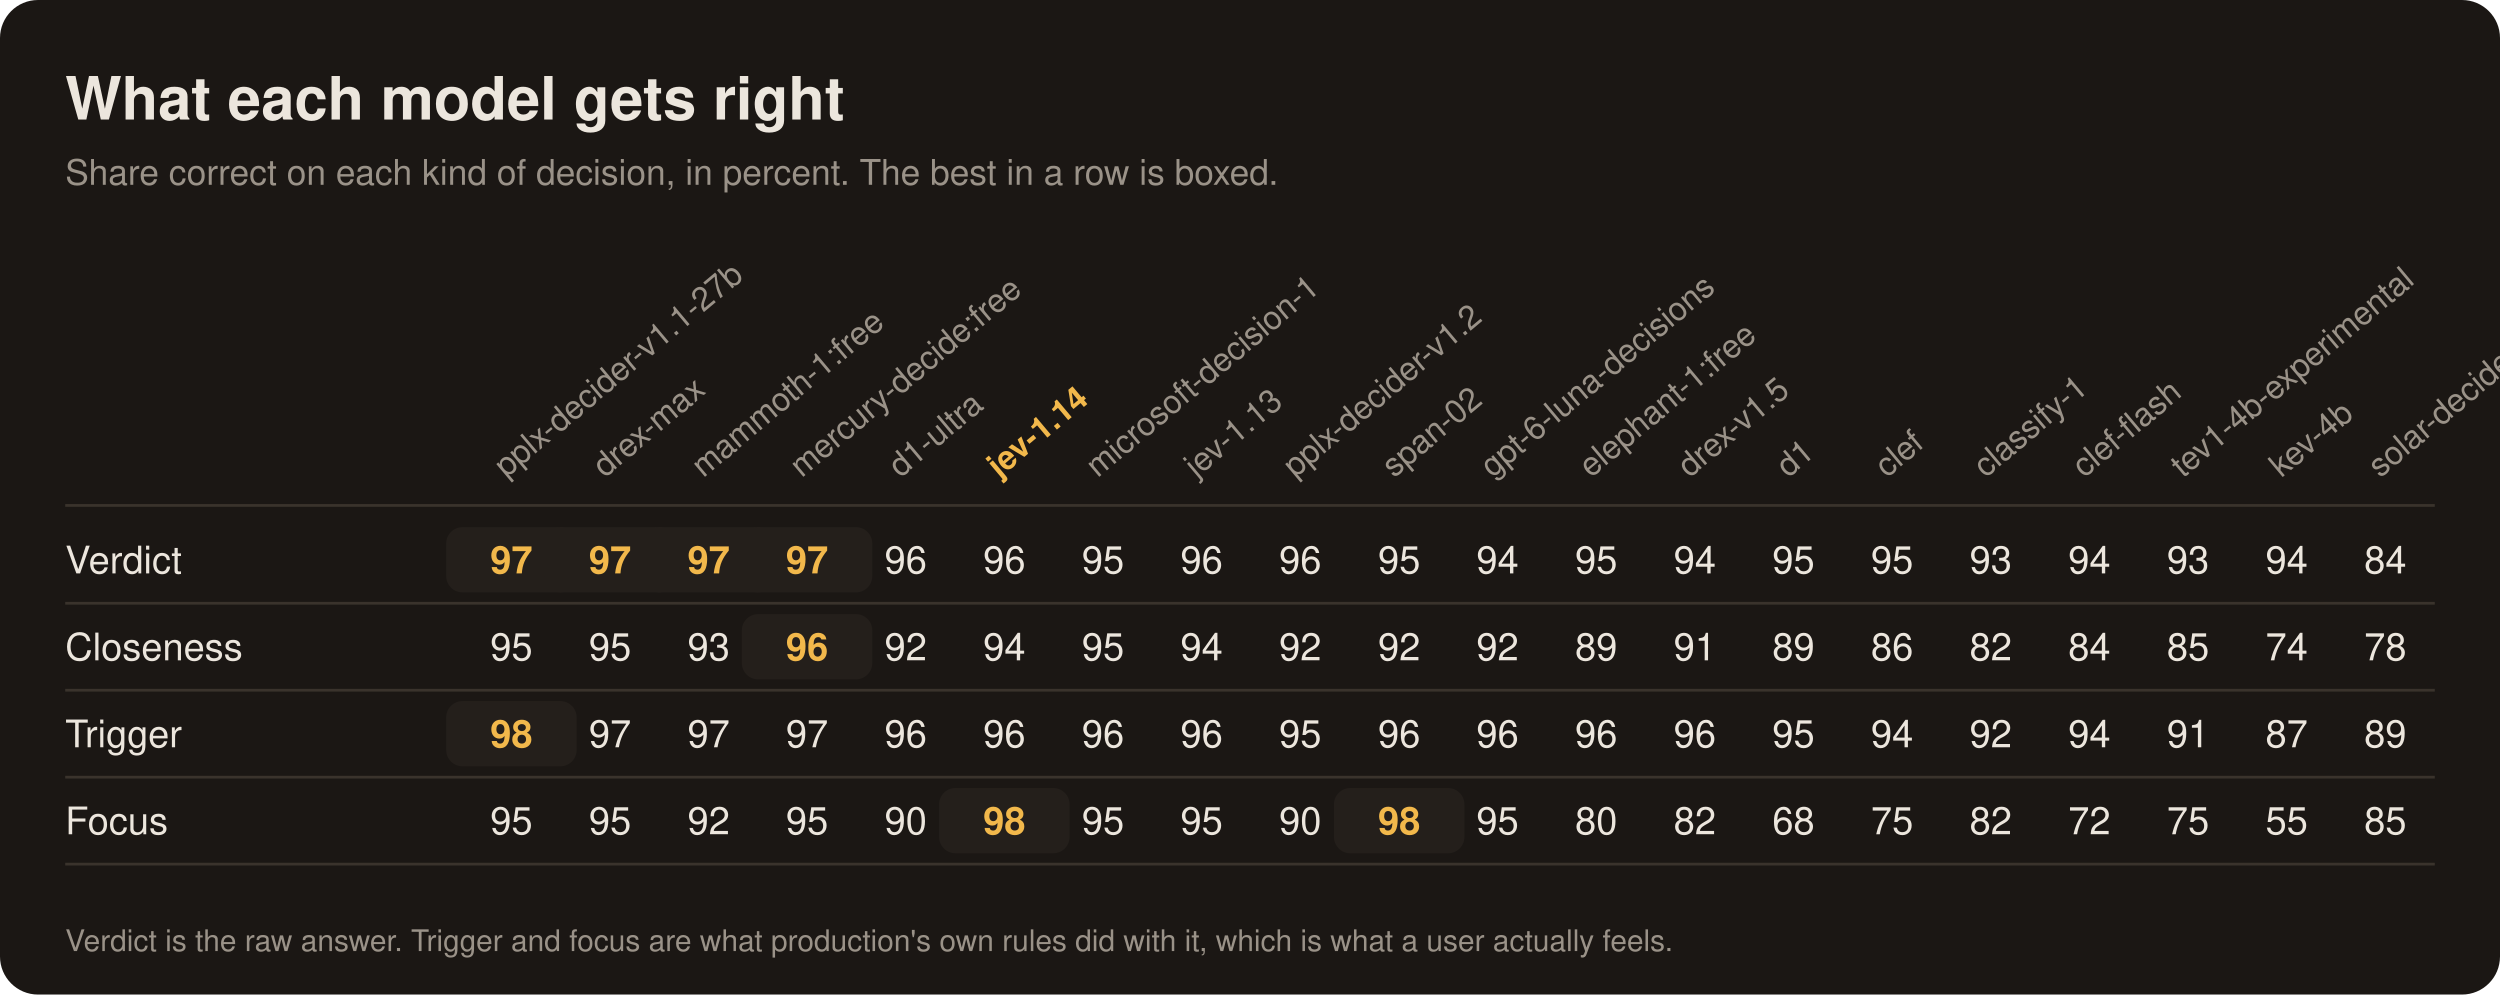
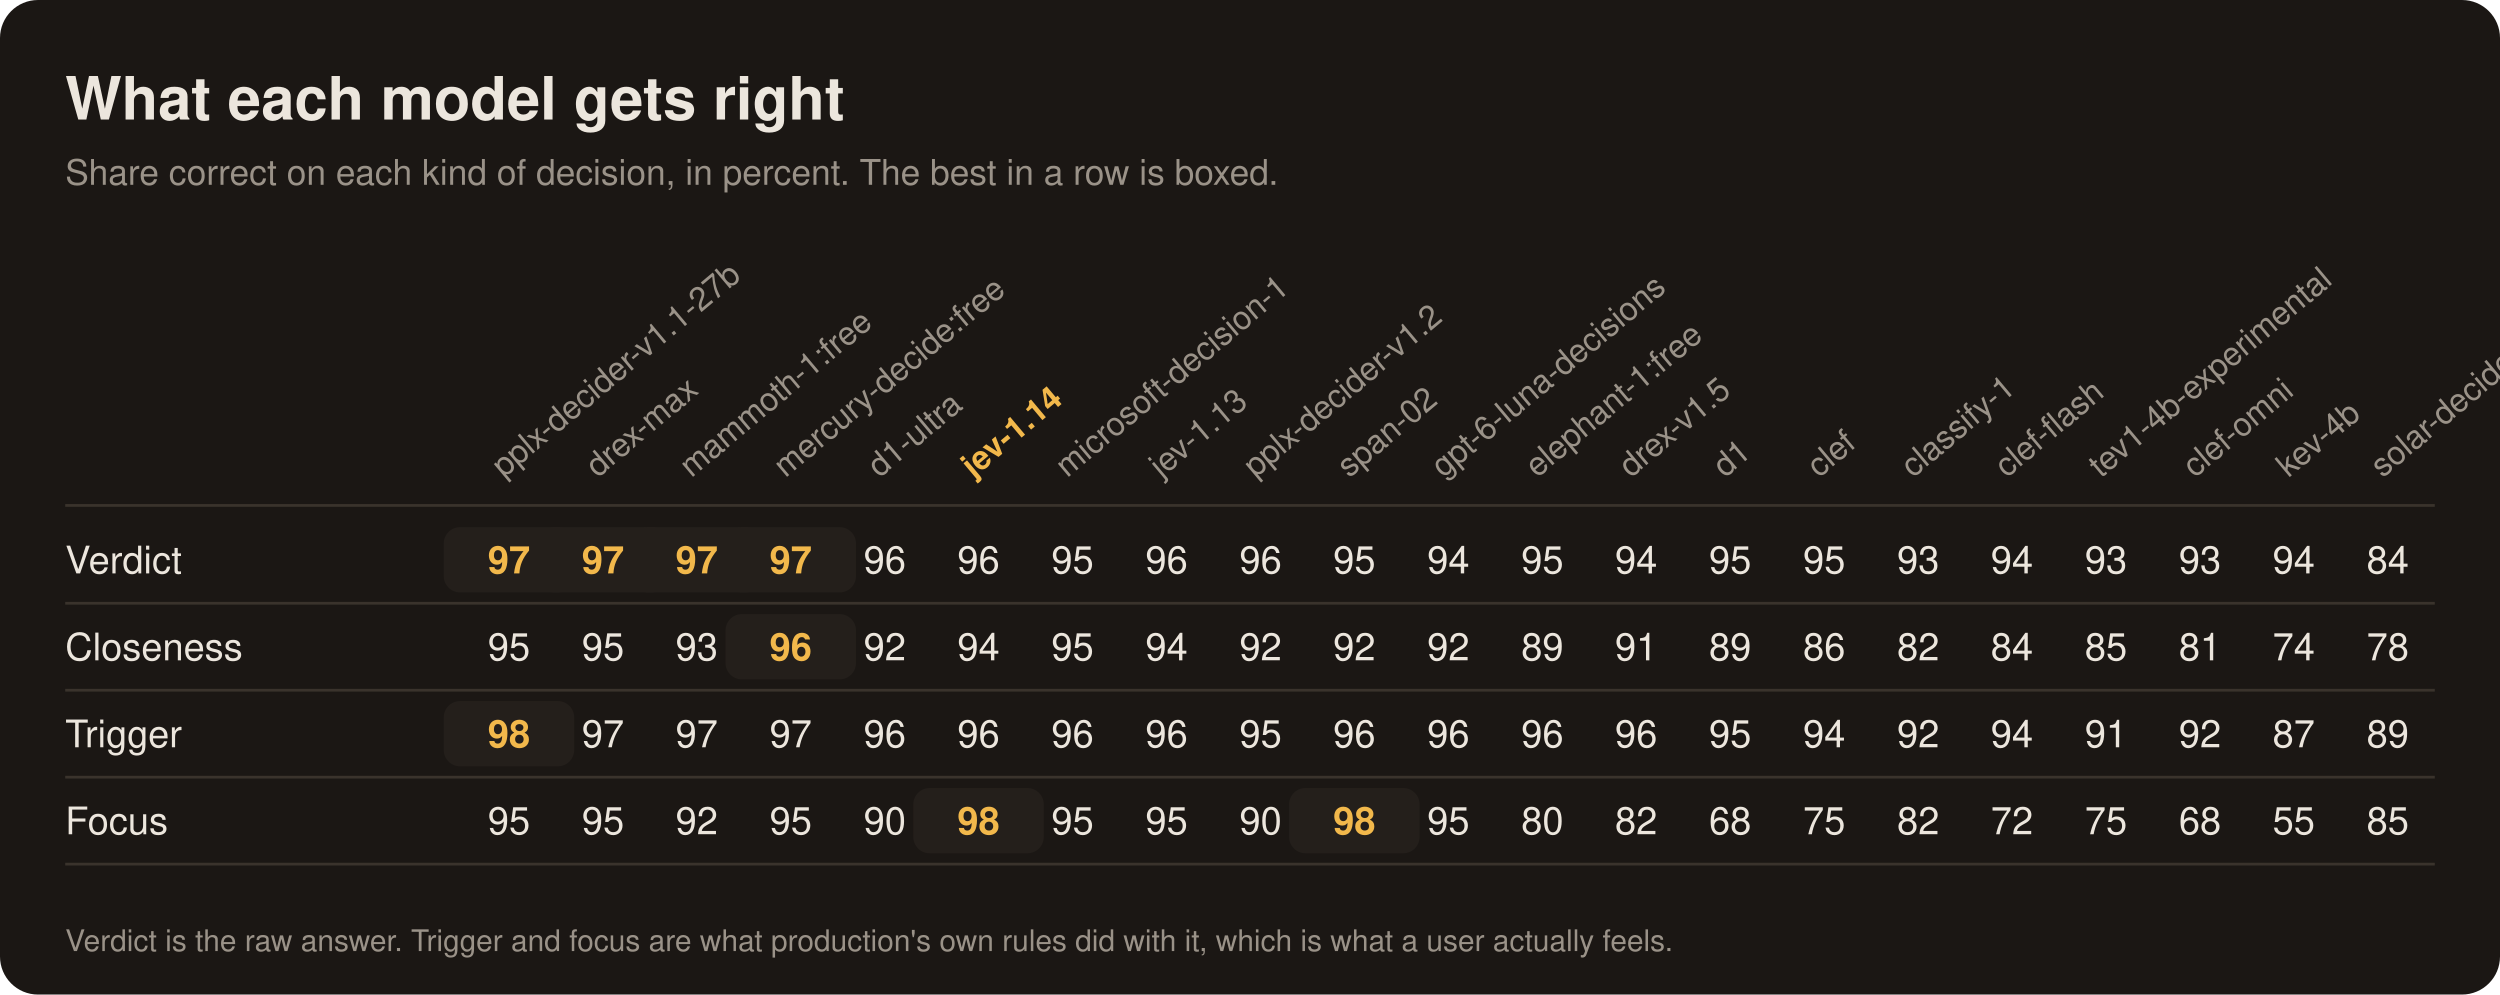
<svg xmlns="http://www.w3.org/2000/svg" viewBox="0 0 920 366" width="920" role="img" aria-label="What each model gets right" font-family="-apple-system,BlinkMacSystemFont,'Segoe UI',Helvetica,Arial,sans-serif">
  <rect width="920" height="366" rx="14" fill="#1b1714" />
  <text x="24.0" y="44.0" font-size="22" font-weight="700" fill="#ece6dd" text-anchor="start">What each model gets right</text>
  <text x="24.0" y="68.0" font-size="13" font-weight="400" fill="#9a9288" text-anchor="start">Share correct on each kind of decision, in percent. The best in a row is boxed.</text>
-   <text transform="translate(186.2 176.0) rotate(-40)" font-size="12" font-weight="500" fill="#9a9288">pplx-decider-v1.1-27b</text>
-   <text transform="translate(222.5 176.0) rotate(-40)" font-size="12" font-weight="500" fill="#9a9288">drex-max</text>
-   <text transform="translate(258.8 176.0) rotate(-40)" font-size="12" font-weight="500" fill="#9a9288">mammoth-1:free</text>
-   <text transform="translate(295.0 176.0) rotate(-40)" font-size="12" font-weight="500" fill="#9a9288">mercury-decide:free</text>
-   <text transform="translate(331.3 176.0) rotate(-40)" font-size="12" font-weight="500" fill="#9a9288">d1-ultra</text>
-   <text transform="translate(367.6 176.0) rotate(-40)" font-size="12" font-weight="700" fill="#f2b84b">jev-1.14</text>
-   <text transform="translate(403.9 176.0) rotate(-40)" font-size="12" font-weight="500" fill="#9a9288">microsoft-decision-1</text>
-   <text transform="translate(440.2 176.0) rotate(-40)" font-size="12" font-weight="500" fill="#9a9288">jev-1.13</text>
-   <text transform="translate(476.5 176.0) rotate(-40)" font-size="12" font-weight="500" fill="#9a9288">pplx-decider-v1.2</text>
-   <text transform="translate(512.9 176.0) rotate(-40)" font-size="12" font-weight="500" fill="#9a9288">span-02</text>
-   <text transform="translate(549.1 176.0) rotate(-40)" font-size="12" font-weight="500" fill="#9a9288">gpt-6-luna-decisions</text>
-   <text transform="translate(585.4 176.0) rotate(-40)" font-size="12" font-weight="500" fill="#9a9288">elephant-1:free</text>
-   <text transform="translate(621.7 176.0) rotate(-40)" font-size="12" font-weight="500" fill="#9a9288">drex-v1.5</text>
-   <text transform="translate(658.0 176.0) rotate(-40)" font-size="12" font-weight="500" fill="#9a9288">d1</text>
-   <text transform="translate(694.3 176.0) rotate(-40)" font-size="12" font-weight="500" fill="#9a9288">clef</text>
-   <text transform="translate(730.6 176.0) rotate(-40)" font-size="12" font-weight="500" fill="#9a9288">classify-1</text>
-   <text transform="translate(766.9 176.0) rotate(-40)" font-size="12" font-weight="500" fill="#9a9288">clef-flash</text>
-   <text transform="translate(803.2 176.0) rotate(-40)" font-size="12" font-weight="500" fill="#9a9288">tev1-4b-experimental</text>
-   <text transform="translate(839.5 176.0) rotate(-40)" font-size="12" font-weight="500" fill="#9a9288">kev-4b</text>
-   <text transform="translate(875.8 176.0) rotate(-40)" font-size="12" font-weight="500" fill="#9a9288">solar-decide-flash</text>
+   <text transform="translate(185.3 176.0) rotate(-40)" font-size="12" font-weight="500" fill="#9a9288">pplx-decider-v1.1-27b</text>
+   <text transform="translate(219.9 176.0) rotate(-40)" font-size="12" font-weight="500" fill="#9a9288">drex-max</text>
+   <text transform="translate(254.4 176.0) rotate(-40)" font-size="12" font-weight="500" fill="#9a9288">mammoth-1:free</text>
+   <text transform="translate(289.0 176.0) rotate(-40)" font-size="12" font-weight="500" fill="#9a9288">mercury-decide:free</text>
+   <text transform="translate(323.6 176.0) rotate(-40)" font-size="12" font-weight="500" fill="#9a9288">d1-ultra</text>
+   <text transform="translate(358.1 176.0) rotate(-40)" font-size="12" font-weight="700" fill="#f2b84b">jev-1.14</text>
+   <text transform="translate(392.7 176.0) rotate(-40)" font-size="12" font-weight="500" fill="#9a9288">microsoft-decision-1</text>
+   <text transform="translate(427.3 176.0) rotate(-40)" font-size="12" font-weight="500" fill="#9a9288">jev-1.13</text>
+   <text transform="translate(461.9 176.0) rotate(-40)" font-size="12" font-weight="500" fill="#9a9288">pplx-decider-v1.2</text>
+   <text transform="translate(496.4 176.0) rotate(-40)" font-size="12" font-weight="500" fill="#9a9288">span-02</text>
+   <text transform="translate(531.0 176.0) rotate(-40)" font-size="12" font-weight="500" fill="#9a9288">gpt-6-luna-decisions</text>
+   <text transform="translate(565.6 176.0) rotate(-40)" font-size="12" font-weight="500" fill="#9a9288">elephant-1:free</text>
+   <text transform="translate(600.1 176.0) rotate(-40)" font-size="12" font-weight="500" fill="#9a9288">drex-v1.5</text>
+   <text transform="translate(634.7 176.0) rotate(-40)" font-size="12" font-weight="500" fill="#9a9288">d1</text>
+   <text transform="translate(669.3 176.0) rotate(-40)" font-size="12" font-weight="500" fill="#9a9288">clef</text>
+   <text transform="translate(703.9 176.0) rotate(-40)" font-size="12" font-weight="500" fill="#9a9288">classify-1</text>
+   <text transform="translate(738.4 176.0) rotate(-40)" font-size="12" font-weight="500" fill="#9a9288">clef-flash</text>
+   <text transform="translate(773.0 176.0) rotate(-40)" font-size="12" font-weight="500" fill="#9a9288">tev1-4b-experimental</text>
+   <text transform="translate(807.6 176.0) rotate(-40)" font-size="12" font-weight="500" fill="#9a9288">clef-omni</text>
+   <text transform="translate(842.1 176.0) rotate(-40)" font-size="12" font-weight="500" fill="#9a9288">kev-4b</text>
+   <text transform="translate(876.7 176.0) rotate(-40)" font-size="12" font-weight="500" fill="#9a9288">solar-decide-flash</text>
  <line x1="24.0" y1="186.0" x2="896.0" y2="186.0" stroke="#3a332c" stroke-width="1.0" />
  <text x="24.0" y="211.0" font-size="14" font-weight="500" fill="#ece6dd" text-anchor="start">Verdict</text>
-   <rect x="164.2" y="194.0" width="48.0" height="24.0" rx="6.0" fill="#241f1b" />
-   <text x="188.2" y="211.0" font-size="14" font-weight="700" fill="#f2b84b" text-anchor="middle">97</text>
-   <rect x="200.5" y="194.0" width="48.0" height="24.0" rx="6.0" fill="#241f1b" />
-   <text x="224.5" y="211.0" font-size="14" font-weight="700" fill="#f2b84b" text-anchor="middle">97</text>
-   <rect x="236.8" y="194.0" width="48.0" height="24.0" rx="6.0" fill="#241f1b" />
-   <text x="260.8" y="211.0" font-size="14" font-weight="700" fill="#f2b84b" text-anchor="middle">97</text>
-   <rect x="273.0" y="194.0" width="48.0" height="24.0" rx="6.0" fill="#241f1b" />
-   <text x="297.0" y="211.0" font-size="14" font-weight="700" fill="#f2b84b" text-anchor="middle">97</text>
-   <text x="333.3" y="211.0" font-size="14" font-weight="400" fill="#ece6dd" text-anchor="middle">96</text>
-   <text x="369.6" y="211.0" font-size="14" font-weight="400" fill="#ece6dd" text-anchor="middle">96</text>
-   <text x="405.9" y="211.0" font-size="14" font-weight="400" fill="#ece6dd" text-anchor="middle">95</text>
-   <text x="442.2" y="211.0" font-size="14" font-weight="400" fill="#ece6dd" text-anchor="middle">96</text>
-   <text x="478.5" y="211.0" font-size="14" font-weight="400" fill="#ece6dd" text-anchor="middle">96</text>
-   <text x="514.9" y="211.0" font-size="14" font-weight="400" fill="#ece6dd" text-anchor="middle">95</text>
-   <text x="551.1" y="211.0" font-size="14" font-weight="400" fill="#ece6dd" text-anchor="middle">94</text>
-   <text x="587.4" y="211.0" font-size="14" font-weight="400" fill="#ece6dd" text-anchor="middle">95</text>
-   <text x="623.7" y="211.0" font-size="14" font-weight="400" fill="#ece6dd" text-anchor="middle">94</text>
-   <text x="660.0" y="211.0" font-size="14" font-weight="400" fill="#ece6dd" text-anchor="middle">95</text>
-   <text x="696.3" y="211.0" font-size="14" font-weight="400" fill="#ece6dd" text-anchor="middle">95</text>
-   <text x="732.6" y="211.0" font-size="14" font-weight="400" fill="#ece6dd" text-anchor="middle">93</text>
-   <text x="768.9" y="211.0" font-size="14" font-weight="400" fill="#ece6dd" text-anchor="middle">94</text>
-   <text x="805.2" y="211.0" font-size="14" font-weight="400" fill="#ece6dd" text-anchor="middle">93</text>
-   <text x="841.5" y="211.0" font-size="14" font-weight="400" fill="#ece6dd" text-anchor="middle">94</text>
-   <text x="877.8" y="211.0" font-size="14" font-weight="400" fill="#ece6dd" text-anchor="middle">84</text>
+   <rect x="163.3" y="194.0" width="48.0" height="24.0" rx="6.0" fill="#241f1b" />
+   <text x="187.3" y="211.0" font-size="14" font-weight="700" fill="#f2b84b" text-anchor="middle">97</text>
+   <rect x="197.9" y="194.0" width="48.0" height="24.0" rx="6.0" fill="#241f1b" />
+   <text x="221.9" y="211.0" font-size="14" font-weight="700" fill="#f2b84b" text-anchor="middle">97</text>
+   <rect x="232.4" y="194.0" width="48.0" height="24.0" rx="6.0" fill="#241f1b" />
+   <text x="256.4" y="211.0" font-size="14" font-weight="700" fill="#f2b84b" text-anchor="middle">97</text>
+   <rect x="267.0" y="194.0" width="48.0" height="24.0" rx="6.0" fill="#241f1b" />
+   <text x="291.0" y="211.0" font-size="14" font-weight="700" fill="#f2b84b" text-anchor="middle">97</text>
+   <text x="325.6" y="211.0" font-size="14" font-weight="400" fill="#ece6dd" text-anchor="middle">96</text>
+   <text x="360.1" y="211.0" font-size="14" font-weight="400" fill="#ece6dd" text-anchor="middle">96</text>
+   <text x="394.7" y="211.0" font-size="14" font-weight="400" fill="#ece6dd" text-anchor="middle">95</text>
+   <text x="429.3" y="211.0" font-size="14" font-weight="400" fill="#ece6dd" text-anchor="middle">96</text>
+   <text x="463.9" y="211.0" font-size="14" font-weight="400" fill="#ece6dd" text-anchor="middle">96</text>
+   <text x="498.4" y="211.0" font-size="14" font-weight="400" fill="#ece6dd" text-anchor="middle">95</text>
+   <text x="533.0" y="211.0" font-size="14" font-weight="400" fill="#ece6dd" text-anchor="middle">94</text>
+   <text x="567.6" y="211.0" font-size="14" font-weight="400" fill="#ece6dd" text-anchor="middle">95</text>
+   <text x="602.1" y="211.0" font-size="14" font-weight="400" fill="#ece6dd" text-anchor="middle">94</text>
+   <text x="636.7" y="211.0" font-size="14" font-weight="400" fill="#ece6dd" text-anchor="middle">95</text>
+   <text x="671.3" y="211.0" font-size="14" font-weight="400" fill="#ece6dd" text-anchor="middle">95</text>
+   <text x="705.9" y="211.0" font-size="14" font-weight="400" fill="#ece6dd" text-anchor="middle">93</text>
+   <text x="740.4" y="211.0" font-size="14" font-weight="400" fill="#ece6dd" text-anchor="middle">94</text>
+   <text x="775.0" y="211.0" font-size="14" font-weight="400" fill="#ece6dd" text-anchor="middle">93</text>
+   <text x="809.6" y="211.0" font-size="14" font-weight="400" fill="#ece6dd" text-anchor="middle">93</text>
+   <text x="844.1" y="211.0" font-size="14" font-weight="400" fill="#ece6dd" text-anchor="middle">94</text>
+   <text x="878.7" y="211.0" font-size="14" font-weight="400" fill="#ece6dd" text-anchor="middle">84</text>
  <line x1="24.0" y1="222.0" x2="896.0" y2="222.0" stroke="#3a332c" stroke-width="1.0" />
  <text x="24.0" y="243.0" font-size="14" font-weight="500" fill="#ece6dd" text-anchor="start">Closeness</text>
-   <text x="188.2" y="243.0" font-size="14" font-weight="400" fill="#ece6dd" text-anchor="middle">95</text>
-   <text x="224.5" y="243.0" font-size="14" font-weight="400" fill="#ece6dd" text-anchor="middle">95</text>
-   <text x="260.8" y="243.0" font-size="14" font-weight="400" fill="#ece6dd" text-anchor="middle">93</text>
-   <rect x="273.0" y="226.0" width="48.0" height="24.0" rx="6.0" fill="#241f1b" />
-   <text x="297.0" y="243.0" font-size="14" font-weight="700" fill="#f2b84b" text-anchor="middle">96</text>
-   <text x="333.3" y="243.0" font-size="14" font-weight="400" fill="#ece6dd" text-anchor="middle">92</text>
-   <text x="369.6" y="243.0" font-size="14" font-weight="400" fill="#ece6dd" text-anchor="middle">94</text>
-   <text x="405.9" y="243.0" font-size="14" font-weight="400" fill="#ece6dd" text-anchor="middle">95</text>
-   <text x="442.2" y="243.0" font-size="14" font-weight="400" fill="#ece6dd" text-anchor="middle">94</text>
-   <text x="478.5" y="243.0" font-size="14" font-weight="400" fill="#ece6dd" text-anchor="middle">92</text>
-   <text x="514.9" y="243.0" font-size="14" font-weight="400" fill="#ece6dd" text-anchor="middle">92</text>
-   <text x="551.1" y="243.0" font-size="14" font-weight="400" fill="#ece6dd" text-anchor="middle">92</text>
-   <text x="587.4" y="243.0" font-size="14" font-weight="400" fill="#ece6dd" text-anchor="middle">89</text>
-   <text x="623.7" y="243.0" font-size="14" font-weight="400" fill="#ece6dd" text-anchor="middle">91</text>
-   <text x="660.0" y="243.0" font-size="14" font-weight="400" fill="#ece6dd" text-anchor="middle">89</text>
-   <text x="696.3" y="243.0" font-size="14" font-weight="400" fill="#ece6dd" text-anchor="middle">86</text>
-   <text x="732.6" y="243.0" font-size="14" font-weight="400" fill="#ece6dd" text-anchor="middle">82</text>
-   <text x="768.9" y="243.0" font-size="14" font-weight="400" fill="#ece6dd" text-anchor="middle">84</text>
-   <text x="805.2" y="243.0" font-size="14" font-weight="400" fill="#ece6dd" text-anchor="middle">85</text>
-   <text x="841.5" y="243.0" font-size="14" font-weight="400" fill="#ece6dd" text-anchor="middle">74</text>
-   <text x="877.8" y="243.0" font-size="14" font-weight="400" fill="#ece6dd" text-anchor="middle">78</text>
+   <text x="187.3" y="243.0" font-size="14" font-weight="400" fill="#ece6dd" text-anchor="middle">95</text>
+   <text x="221.9" y="243.0" font-size="14" font-weight="400" fill="#ece6dd" text-anchor="middle">95</text>
+   <text x="256.4" y="243.0" font-size="14" font-weight="400" fill="#ece6dd" text-anchor="middle">93</text>
+   <rect x="267.0" y="226.0" width="48.0" height="24.0" rx="6.0" fill="#241f1b" />
+   <text x="291.0" y="243.0" font-size="14" font-weight="700" fill="#f2b84b" text-anchor="middle">96</text>
+   <text x="325.6" y="243.0" font-size="14" font-weight="400" fill="#ece6dd" text-anchor="middle">92</text>
+   <text x="360.1" y="243.0" font-size="14" font-weight="400" fill="#ece6dd" text-anchor="middle">94</text>
+   <text x="394.7" y="243.0" font-size="14" font-weight="400" fill="#ece6dd" text-anchor="middle">95</text>
+   <text x="429.3" y="243.0" font-size="14" font-weight="400" fill="#ece6dd" text-anchor="middle">94</text>
+   <text x="463.9" y="243.0" font-size="14" font-weight="400" fill="#ece6dd" text-anchor="middle">92</text>
+   <text x="498.4" y="243.0" font-size="14" font-weight="400" fill="#ece6dd" text-anchor="middle">92</text>
+   <text x="533.0" y="243.0" font-size="14" font-weight="400" fill="#ece6dd" text-anchor="middle">92</text>
+   <text x="567.6" y="243.0" font-size="14" font-weight="400" fill="#ece6dd" text-anchor="middle">89</text>
+   <text x="602.1" y="243.0" font-size="14" font-weight="400" fill="#ece6dd" text-anchor="middle">91</text>
+   <text x="636.7" y="243.0" font-size="14" font-weight="400" fill="#ece6dd" text-anchor="middle">89</text>
+   <text x="671.3" y="243.0" font-size="14" font-weight="400" fill="#ece6dd" text-anchor="middle">86</text>
+   <text x="705.9" y="243.0" font-size="14" font-weight="400" fill="#ece6dd" text-anchor="middle">82</text>
+   <text x="740.4" y="243.0" font-size="14" font-weight="400" fill="#ece6dd" text-anchor="middle">84</text>
+   <text x="775.0" y="243.0" font-size="14" font-weight="400" fill="#ece6dd" text-anchor="middle">85</text>
+   <text x="809.6" y="243.0" font-size="14" font-weight="400" fill="#ece6dd" text-anchor="middle">81</text>
+   <text x="844.1" y="243.0" font-size="14" font-weight="400" fill="#ece6dd" text-anchor="middle">74</text>
+   <text x="878.7" y="243.0" font-size="14" font-weight="400" fill="#ece6dd" text-anchor="middle">78</text>
  <line x1="24.0" y1="254.0" x2="896.0" y2="254.0" stroke="#3a332c" stroke-width="1.0" />
  <text x="24.0" y="275.0" font-size="14" font-weight="500" fill="#ece6dd" text-anchor="start">Trigger</text>
-   <rect x="164.2" y="258.0" width="48.0" height="24.0" rx="6.0" fill="#241f1b" />
-   <text x="188.2" y="275.0" font-size="14" font-weight="700" fill="#f2b84b" text-anchor="middle">98</text>
-   <text x="224.5" y="275.0" font-size="14" font-weight="400" fill="#ece6dd" text-anchor="middle">97</text>
-   <text x="260.8" y="275.0" font-size="14" font-weight="400" fill="#ece6dd" text-anchor="middle">97</text>
-   <text x="297.0" y="275.0" font-size="14" font-weight="400" fill="#ece6dd" text-anchor="middle">97</text>
-   <text x="333.3" y="275.0" font-size="14" font-weight="400" fill="#ece6dd" text-anchor="middle">96</text>
-   <text x="369.6" y="275.0" font-size="14" font-weight="400" fill="#ece6dd" text-anchor="middle">96</text>
-   <text x="405.9" y="275.0" font-size="14" font-weight="400" fill="#ece6dd" text-anchor="middle">96</text>
-   <text x="442.2" y="275.0" font-size="14" font-weight="400" fill="#ece6dd" text-anchor="middle">96</text>
-   <text x="478.5" y="275.0" font-size="14" font-weight="400" fill="#ece6dd" text-anchor="middle">95</text>
-   <text x="514.9" y="275.0" font-size="14" font-weight="400" fill="#ece6dd" text-anchor="middle">96</text>
-   <text x="551.1" y="275.0" font-size="14" font-weight="400" fill="#ece6dd" text-anchor="middle">96</text>
-   <text x="587.4" y="275.0" font-size="14" font-weight="400" fill="#ece6dd" text-anchor="middle">96</text>
-   <text x="623.7" y="275.0" font-size="14" font-weight="400" fill="#ece6dd" text-anchor="middle">96</text>
-   <text x="660.0" y="275.0" font-size="14" font-weight="400" fill="#ece6dd" text-anchor="middle">95</text>
-   <text x="696.3" y="275.0" font-size="14" font-weight="400" fill="#ece6dd" text-anchor="middle">94</text>
-   <text x="732.6" y="275.0" font-size="14" font-weight="400" fill="#ece6dd" text-anchor="middle">92</text>
-   <text x="768.9" y="275.0" font-size="14" font-weight="400" fill="#ece6dd" text-anchor="middle">94</text>
-   <text x="805.2" y="275.0" font-size="14" font-weight="400" fill="#ece6dd" text-anchor="middle">91</text>
-   <text x="841.5" y="275.0" font-size="14" font-weight="400" fill="#ece6dd" text-anchor="middle">87</text>
-   <text x="877.8" y="275.0" font-size="14" font-weight="400" fill="#ece6dd" text-anchor="middle">89</text>
+   <rect x="163.3" y="258.0" width="48.0" height="24.0" rx="6.0" fill="#241f1b" />
+   <text x="187.3" y="275.0" font-size="14" font-weight="700" fill="#f2b84b" text-anchor="middle">98</text>
+   <text x="221.9" y="275.0" font-size="14" font-weight="400" fill="#ece6dd" text-anchor="middle">97</text>
+   <text x="256.4" y="275.0" font-size="14" font-weight="400" fill="#ece6dd" text-anchor="middle">97</text>
+   <text x="291.0" y="275.0" font-size="14" font-weight="400" fill="#ece6dd" text-anchor="middle">97</text>
+   <text x="325.6" y="275.0" font-size="14" font-weight="400" fill="#ece6dd" text-anchor="middle">96</text>
+   <text x="360.1" y="275.0" font-size="14" font-weight="400" fill="#ece6dd" text-anchor="middle">96</text>
+   <text x="394.7" y="275.0" font-size="14" font-weight="400" fill="#ece6dd" text-anchor="middle">96</text>
+   <text x="429.3" y="275.0" font-size="14" font-weight="400" fill="#ece6dd" text-anchor="middle">96</text>
+   <text x="463.9" y="275.0" font-size="14" font-weight="400" fill="#ece6dd" text-anchor="middle">95</text>
+   <text x="498.4" y="275.0" font-size="14" font-weight="400" fill="#ece6dd" text-anchor="middle">96</text>
+   <text x="533.0" y="275.0" font-size="14" font-weight="400" fill="#ece6dd" text-anchor="middle">96</text>
+   <text x="567.6" y="275.0" font-size="14" font-weight="400" fill="#ece6dd" text-anchor="middle">96</text>
+   <text x="602.1" y="275.0" font-size="14" font-weight="400" fill="#ece6dd" text-anchor="middle">96</text>
+   <text x="636.7" y="275.0" font-size="14" font-weight="400" fill="#ece6dd" text-anchor="middle">95</text>
+   <text x="671.3" y="275.0" font-size="14" font-weight="400" fill="#ece6dd" text-anchor="middle">94</text>
+   <text x="705.9" y="275.0" font-size="14" font-weight="400" fill="#ece6dd" text-anchor="middle">92</text>
+   <text x="740.4" y="275.0" font-size="14" font-weight="400" fill="#ece6dd" text-anchor="middle">94</text>
+   <text x="775.0" y="275.0" font-size="14" font-weight="400" fill="#ece6dd" text-anchor="middle">91</text>
+   <text x="809.6" y="275.0" font-size="14" font-weight="400" fill="#ece6dd" text-anchor="middle">92</text>
+   <text x="844.1" y="275.0" font-size="14" font-weight="400" fill="#ece6dd" text-anchor="middle">87</text>
+   <text x="878.7" y="275.0" font-size="14" font-weight="400" fill="#ece6dd" text-anchor="middle">89</text>
  <line x1="24.0" y1="286.0" x2="896.0" y2="286.0" stroke="#3a332c" stroke-width="1.0" />
  <text x="24.0" y="307.0" font-size="14" font-weight="500" fill="#ece6dd" text-anchor="start">Focus</text>
-   <text x="188.2" y="307.0" font-size="14" font-weight="400" fill="#ece6dd" text-anchor="middle">95</text>
-   <text x="224.5" y="307.0" font-size="14" font-weight="400" fill="#ece6dd" text-anchor="middle">95</text>
-   <text x="260.8" y="307.0" font-size="14" font-weight="400" fill="#ece6dd" text-anchor="middle">92</text>
-   <text x="297.0" y="307.0" font-size="14" font-weight="400" fill="#ece6dd" text-anchor="middle">95</text>
-   <text x="333.3" y="307.0" font-size="14" font-weight="400" fill="#ece6dd" text-anchor="middle">90</text>
-   <rect x="345.6" y="290.0" width="48.0" height="24.0" rx="6.0" fill="#241f1b" />
-   <text x="369.6" y="307.0" font-size="14" font-weight="700" fill="#f2b84b" text-anchor="middle">98</text>
-   <text x="405.9" y="307.0" font-size="14" font-weight="400" fill="#ece6dd" text-anchor="middle">95</text>
-   <text x="442.2" y="307.0" font-size="14" font-weight="400" fill="#ece6dd" text-anchor="middle">95</text>
-   <text x="478.5" y="307.0" font-size="14" font-weight="400" fill="#ece6dd" text-anchor="middle">90</text>
-   <rect x="490.9" y="290.0" width="48.0" height="24.0" rx="6.0" fill="#241f1b" />
-   <text x="514.9" y="307.0" font-size="14" font-weight="700" fill="#f2b84b" text-anchor="middle">98</text>
-   <text x="551.1" y="307.0" font-size="14" font-weight="400" fill="#ece6dd" text-anchor="middle">95</text>
-   <text x="587.4" y="307.0" font-size="14" font-weight="400" fill="#ece6dd" text-anchor="middle">80</text>
-   <text x="623.7" y="307.0" font-size="14" font-weight="400" fill="#ece6dd" text-anchor="middle">82</text>
-   <text x="660.0" y="307.0" font-size="14" font-weight="400" fill="#ece6dd" text-anchor="middle">68</text>
-   <text x="696.3" y="307.0" font-size="14" font-weight="400" fill="#ece6dd" text-anchor="middle">75</text>
-   <text x="732.6" y="307.0" font-size="14" font-weight="400" fill="#ece6dd" text-anchor="middle">82</text>
-   <text x="768.9" y="307.0" font-size="14" font-weight="400" fill="#ece6dd" text-anchor="middle">72</text>
-   <text x="805.2" y="307.0" font-size="14" font-weight="400" fill="#ece6dd" text-anchor="middle">75</text>
-   <text x="841.5" y="307.0" font-size="14" font-weight="400" fill="#ece6dd" text-anchor="middle">55</text>
-   <text x="877.8" y="307.0" font-size="14" font-weight="400" fill="#ece6dd" text-anchor="middle">85</text>
+   <text x="187.3" y="307.0" font-size="14" font-weight="400" fill="#ece6dd" text-anchor="middle">95</text>
+   <text x="221.9" y="307.0" font-size="14" font-weight="400" fill="#ece6dd" text-anchor="middle">95</text>
+   <text x="256.4" y="307.0" font-size="14" font-weight="400" fill="#ece6dd" text-anchor="middle">92</text>
+   <text x="291.0" y="307.0" font-size="14" font-weight="400" fill="#ece6dd" text-anchor="middle">95</text>
+   <text x="325.6" y="307.0" font-size="14" font-weight="400" fill="#ece6dd" text-anchor="middle">90</text>
+   <rect x="336.1" y="290.0" width="48.0" height="24.0" rx="6.0" fill="#241f1b" />
+   <text x="360.1" y="307.0" font-size="14" font-weight="700" fill="#f2b84b" text-anchor="middle">98</text>
+   <text x="394.7" y="307.0" font-size="14" font-weight="400" fill="#ece6dd" text-anchor="middle">95</text>
+   <text x="429.3" y="307.0" font-size="14" font-weight="400" fill="#ece6dd" text-anchor="middle">95</text>
+   <text x="463.9" y="307.0" font-size="14" font-weight="400" fill="#ece6dd" text-anchor="middle">90</text>
+   <rect x="474.4" y="290.0" width="48.0" height="24.0" rx="6.0" fill="#241f1b" />
+   <text x="498.4" y="307.0" font-size="14" font-weight="700" fill="#f2b84b" text-anchor="middle">98</text>
+   <text x="533.0" y="307.0" font-size="14" font-weight="400" fill="#ece6dd" text-anchor="middle">95</text>
+   <text x="567.6" y="307.0" font-size="14" font-weight="400" fill="#ece6dd" text-anchor="middle">80</text>
+   <text x="602.1" y="307.0" font-size="14" font-weight="400" fill="#ece6dd" text-anchor="middle">82</text>
+   <text x="636.7" y="307.0" font-size="14" font-weight="400" fill="#ece6dd" text-anchor="middle">68</text>
+   <text x="671.3" y="307.0" font-size="14" font-weight="400" fill="#ece6dd" text-anchor="middle">75</text>
+   <text x="705.9" y="307.0" font-size="14" font-weight="400" fill="#ece6dd" text-anchor="middle">82</text>
+   <text x="740.4" y="307.0" font-size="14" font-weight="400" fill="#ece6dd" text-anchor="middle">72</text>
+   <text x="775.0" y="307.0" font-size="14" font-weight="400" fill="#ece6dd" text-anchor="middle">75</text>
+   <text x="809.6" y="307.0" font-size="14" font-weight="400" fill="#ece6dd" text-anchor="middle">68</text>
+   <text x="844.1" y="307.0" font-size="14" font-weight="400" fill="#ece6dd" text-anchor="middle">55</text>
+   <text x="878.7" y="307.0" font-size="14" font-weight="400" fill="#ece6dd" text-anchor="middle">85</text>
  <line x1="24.0" y1="318.0" x2="896.0" y2="318.0" stroke="#3a332c" stroke-width="1.0" />
  <text x="24.0" y="350.0" font-size="11" font-weight="400" fill="#9a9288" text-anchor="start">Verdict is the raw answer. Trigger and focus are what production's own rules did with it, which is what a user actually feels.</text>
</svg>
